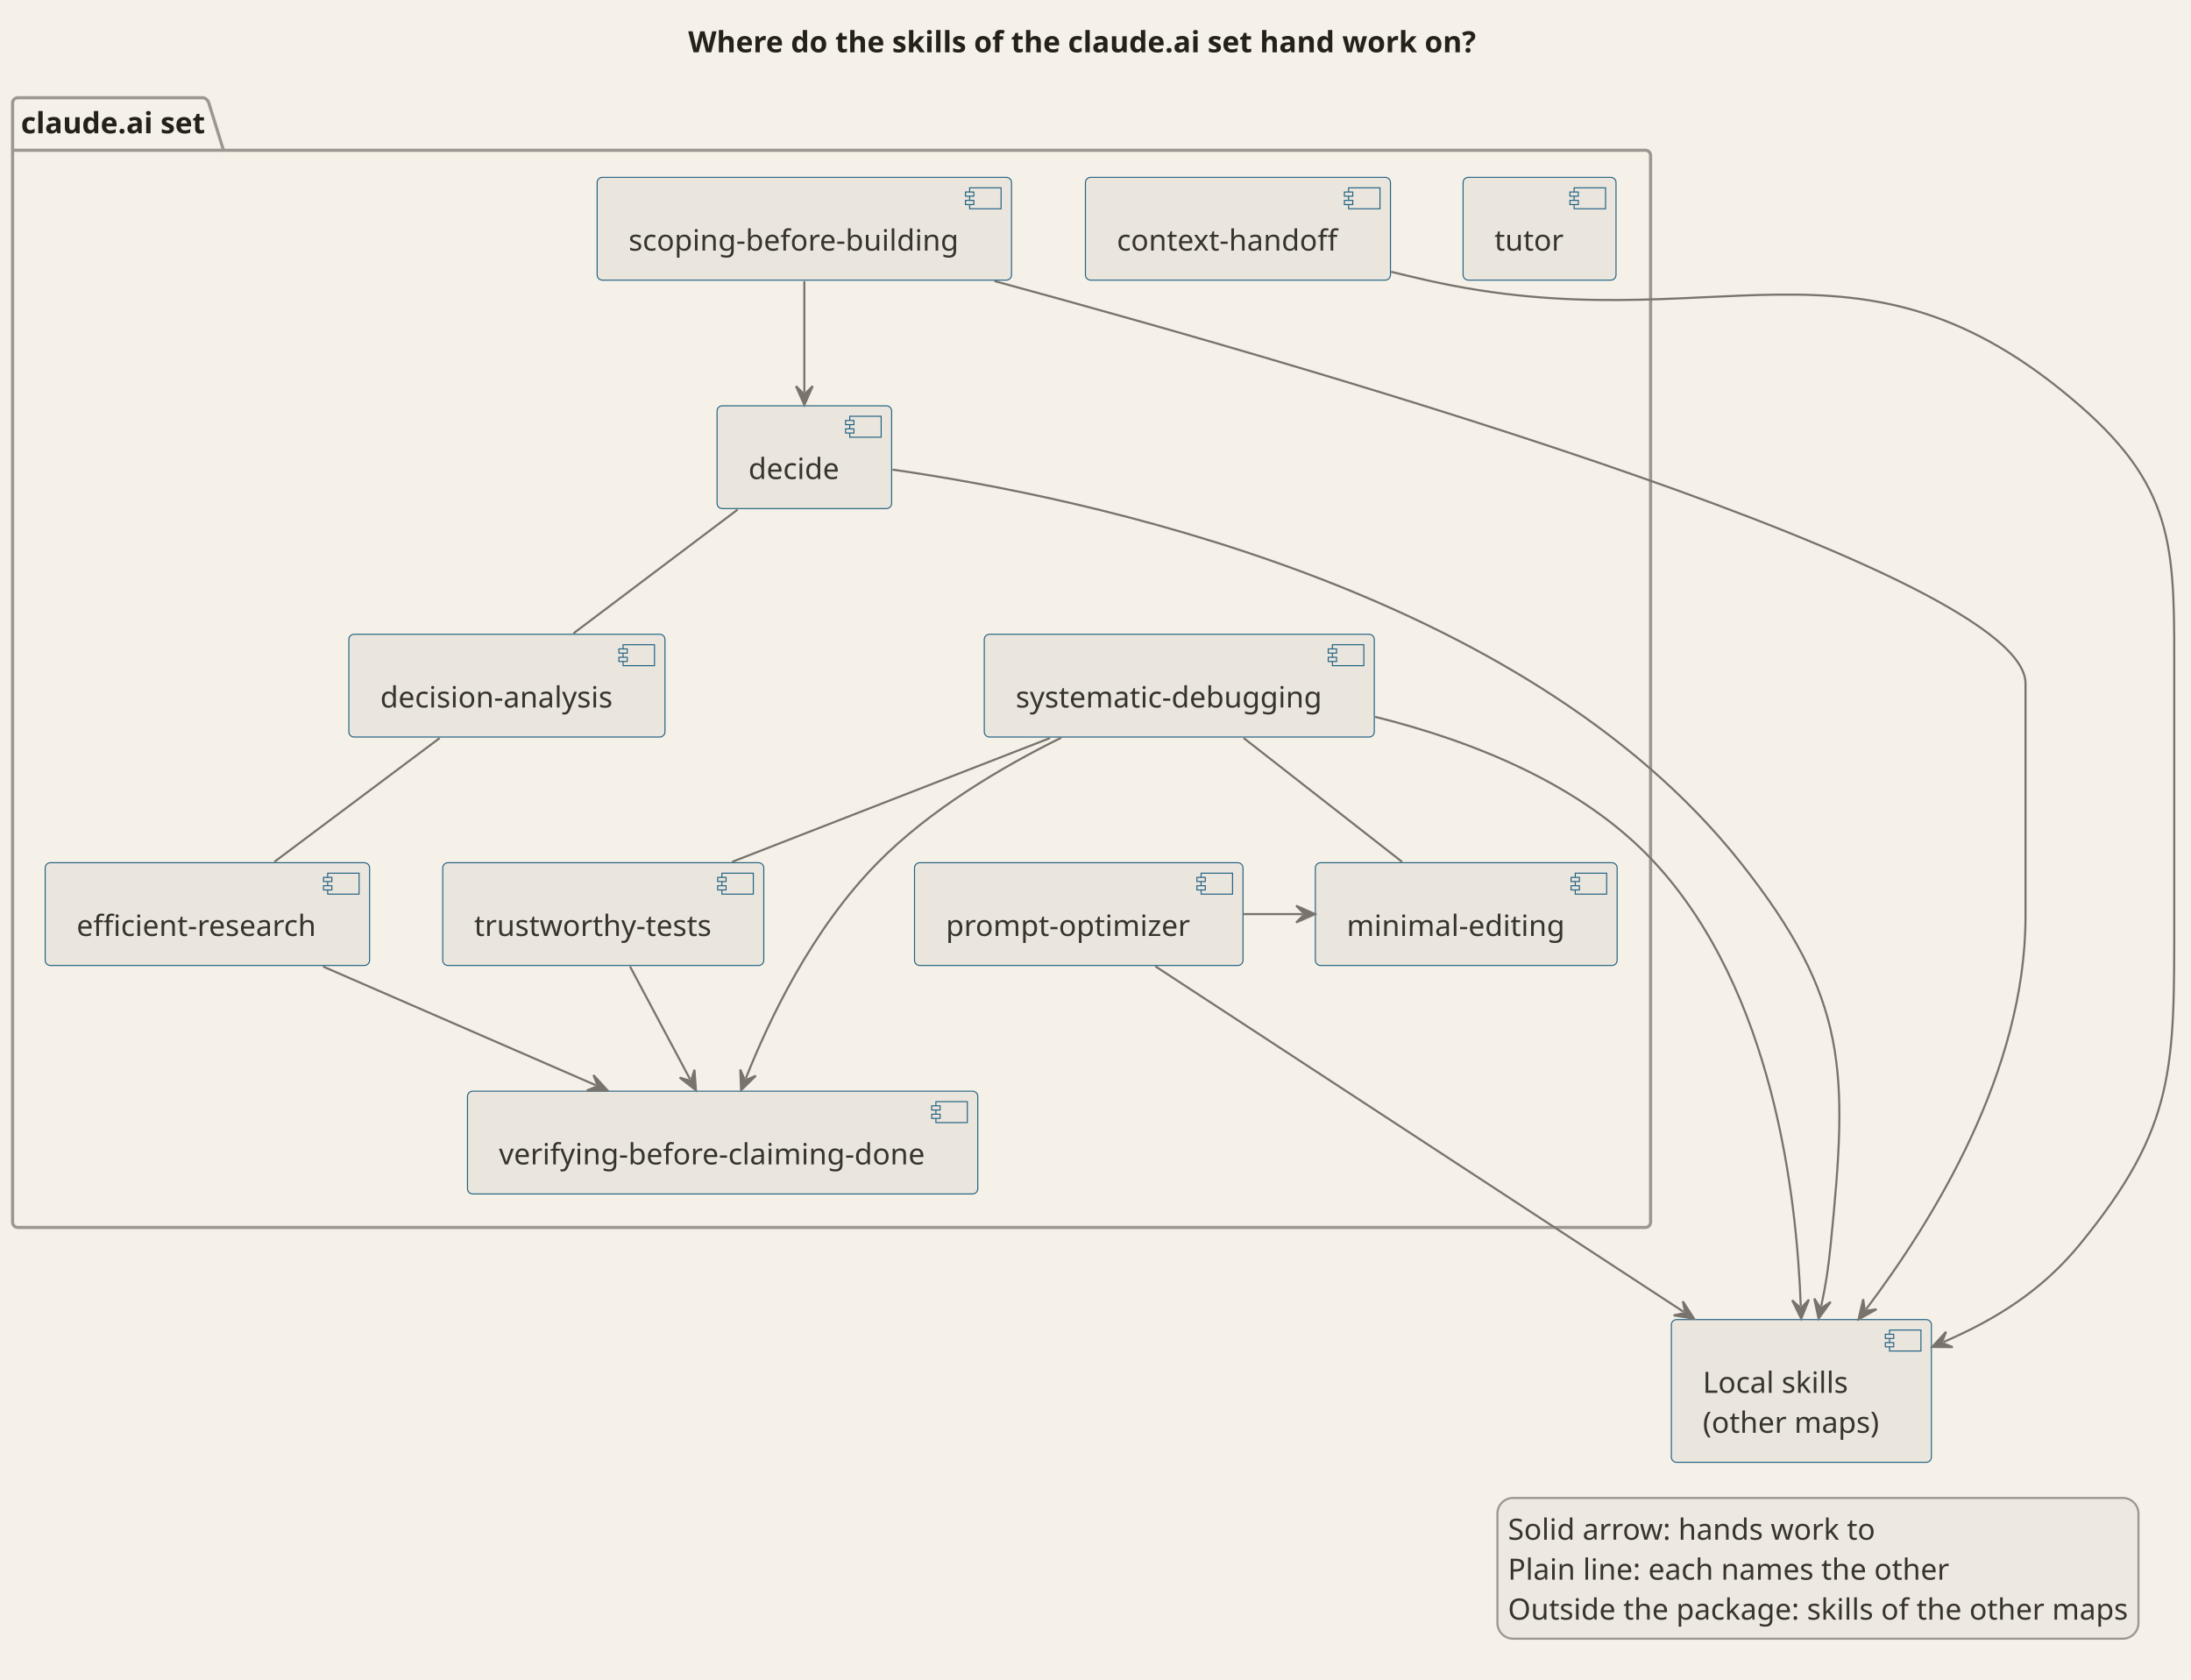
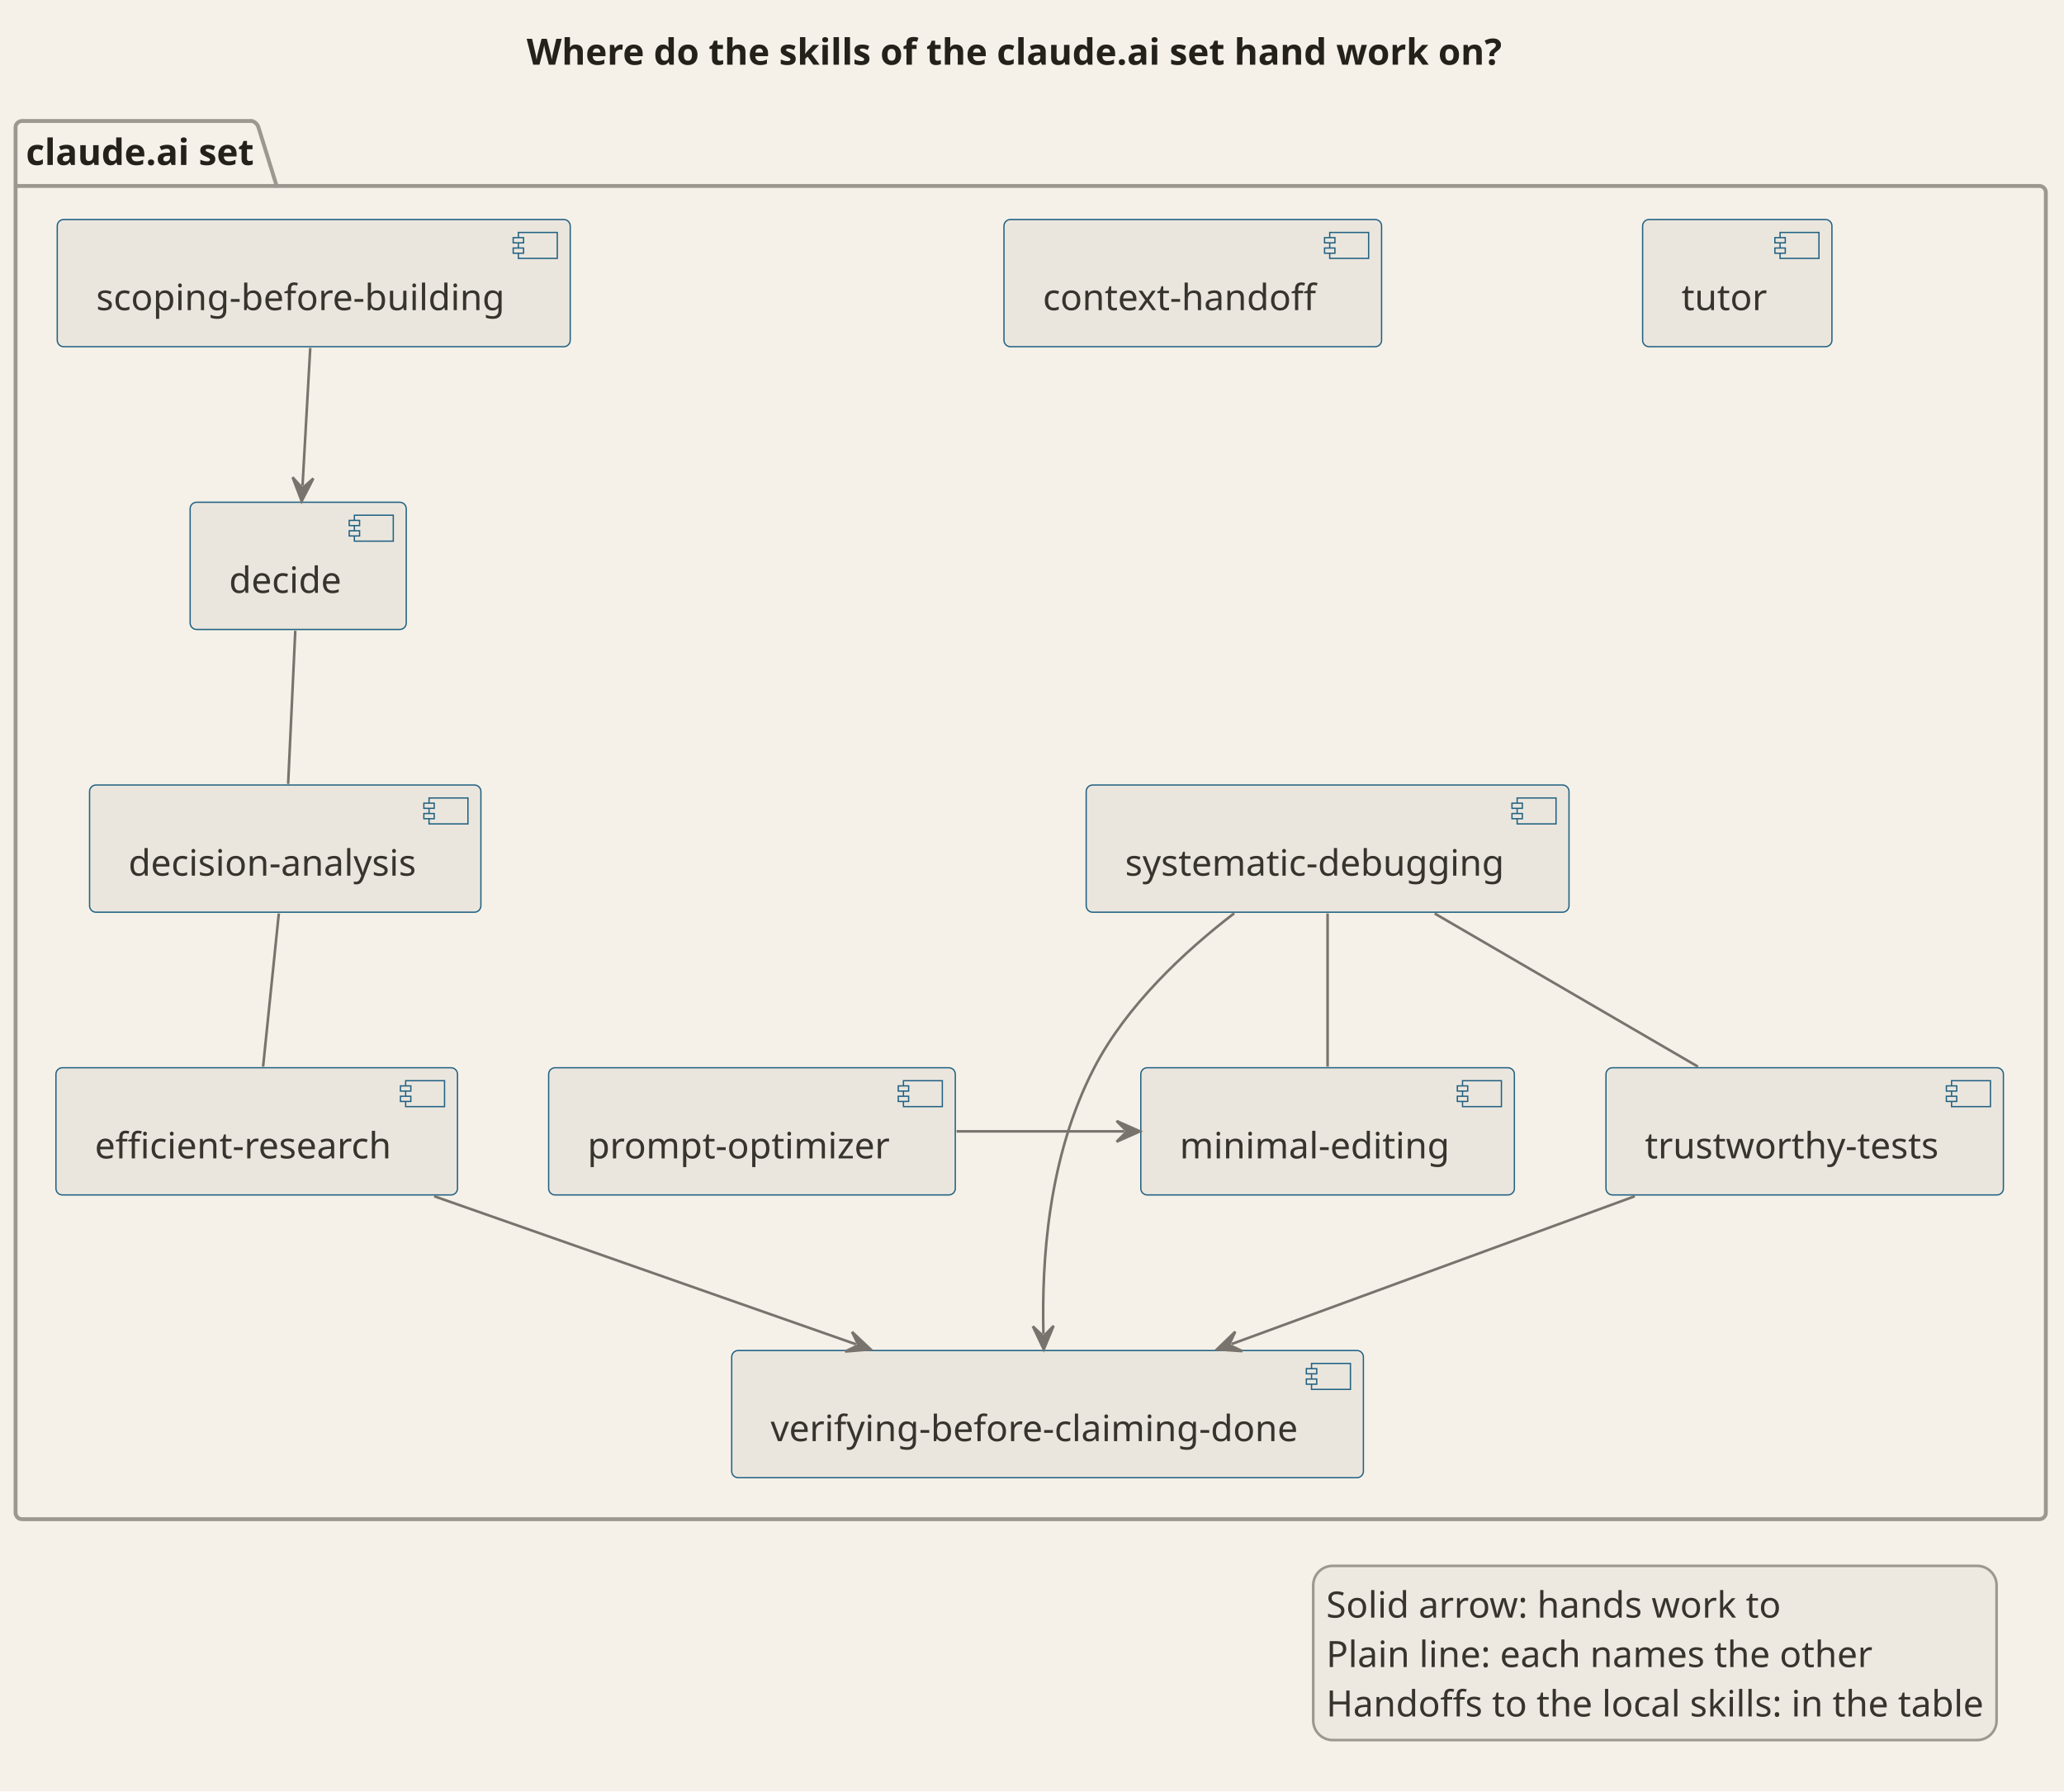
- <svg xmlns="http://www.w3.org/2000/svg" contentStyleType="text/css" data-diagram-type="DESCRIPTION" height="802px" preserveAspectRatio="none" style="width:1046px;height:802px;background:#F5F1E8;" version="1.1" viewBox="0 0 1046 802" width="1046px" zoomAndPan="magnify">
+ <svg xmlns="http://www.w3.org/2000/svg" contentStyleType="text/css" data-diagram-type="DESCRIPTION" height="691px" preserveAspectRatio="none" style="width:796px;height:691px;background:#F5F1E8;" version="1.1" viewBox="0 0 796 691" width="796px" zoomAndPan="magnify">
  <defs />
  <g>
-     <rect fill="#F5F1E8" height="802" style="stroke:none;stroke-width:1;" width="1046" x="0" y="0" />
-     <text fill="#24211B" font-family="sans-serif" font-size="14" font-weight="bold" lengthAdjust="spacing" textLength="375.8" x="328.56" y="24.966">Where do the skills of the claude.ai set hand work on?</text>
+     <rect fill="#F5F1E8" height="691" style="stroke:none;stroke-width:1;" width="796" x="0" y="0" />
+     <text fill="#24211B" font-family="sans-serif" font-size="14" font-weight="bold" lengthAdjust="spacing" textLength="375.8" x="203.1" y="24.966">Where do the skills of the claude.ai set hand work on?</text>
    <g class="cluster" data-entity="claude.ai set" data-source-line="4" data-uid="ent0002" id="cluster_claude.ai set">
-       <path d="M8.5,46.67 L97.196,46.67 A3.75,3.75 0 0 1 99.696,49.17 L106.696,71.738 L785.5,71.738 A2.5,2.5 0 0 1 788,74.238 L788,583.51 A2.5,2.5 0 0 1 785.5,586.01 L8.5,586.01 A2.5,2.5 0 0 1 6,583.51 L6,49.17 A2.5,2.5 0 0 1 8.5,46.67" fill="#F5F1E8" style="stroke:#9C9890;stroke-width:1.5;" />
+       <path d="M8.5,46.67 L97.196,46.67 A3.75,3.75 0 0 1 99.696,49.17 L106.696,71.738 L786.5,71.738 A2.5,2.5 0 0 1 789,74.238 L789,583.51 A2.5,2.5 0 0 1 786.5,586.01 L8.5,586.01 A2.5,2.5 0 0 1 6,583.51 L6,49.17 A2.5,2.5 0 0 1 8.5,46.67" fill="#F5F1E8" style="stroke:#9C9890;stroke-width:1.5;" />
      <line style="stroke:#9C9890;stroke-width:1.5;" x1="6" x2="106.696" y1="71.738" y2="71.738" />
      <text fill="#24211B" font-family="sans-serif" font-size="14" font-weight="bold" lengthAdjust="spacing" textLength="87.696" x="10" y="63.636">claude.ai set</text>
    </g>
    <g class="entity" data-entity="scoping" data-source-line="5" data-uid="ent0003" id="entity_scoping">
-       <rect fill="#EAE6DD" height="49.068" rx="2.5" ry="2.5" style="stroke:#216183;stroke-width:0.5;" width="197.835" x="285.08" y="84.67" />
-       <rect fill="#EAE6DD" height="10" style="stroke:#216183;stroke-width:0.5;" width="15" x="462.915" y="89.67" />
-       <rect fill="#EAE6DD" height="2" style="stroke:#216183;stroke-width:0.5;" width="4" x="460.915" y="91.67" />
-       <rect fill="#EAE6DD" height="2" style="stroke:#216183;stroke-width:0.5;" width="4" x="460.915" y="95.67" />
-       <text fill="#37342D" font-family="sans-serif" font-size="14" lengthAdjust="spacing" textLength="157.835" x="300.08" y="119.636">scoping-before-building</text>
+       <rect fill="#EAE6DD" height="49.068" rx="2.5" ry="2.5" style="stroke:#216183;stroke-width:0.5;" width="197.835" x="22.08" y="84.67" />
+       <rect fill="#EAE6DD" height="10" style="stroke:#216183;stroke-width:0.5;" width="15" x="199.915" y="89.67" />
+       <rect fill="#EAE6DD" height="2" style="stroke:#216183;stroke-width:0.5;" width="4" x="197.915" y="91.67" />
+       <rect fill="#EAE6DD" height="2" style="stroke:#216183;stroke-width:0.5;" width="4" x="197.915" y="95.67" />
+       <text fill="#37342D" font-family="sans-serif" font-size="14" lengthAdjust="spacing" textLength="157.835" x="37.08" y="119.636">scoping-before-building</text>
    </g>
    <g class="entity" data-entity="decide" data-source-line="6" data-uid="ent0004" id="entity_decide">
-       <rect fill="#EAE6DD" height="49.068" rx="2.5" ry="2.5" style="stroke:#216183;stroke-width:0.5;" width="83.344" x="342.33" y="193.74" />
-       <rect fill="#EAE6DD" height="10" style="stroke:#216183;stroke-width:0.5;" width="15" x="405.674" y="198.74" />
-       <rect fill="#EAE6DD" height="2" style="stroke:#216183;stroke-width:0.5;" width="4" x="403.674" y="200.74" />
-       <rect fill="#EAE6DD" height="2" style="stroke:#216183;stroke-width:0.5;" width="4" x="403.674" y="204.74" />
-       <text fill="#37342D" font-family="sans-serif" font-size="14" lengthAdjust="spacing" textLength="43.344" x="357.33" y="228.706">decide</text>
+       <rect fill="#EAE6DD" height="49.068" rx="2.5" ry="2.5" style="stroke:#216183;stroke-width:0.5;" width="83.344" x="73.33" y="193.74" />
+       <rect fill="#EAE6DD" height="10" style="stroke:#216183;stroke-width:0.5;" width="15" x="136.674" y="198.74" />
+       <rect fill="#EAE6DD" height="2" style="stroke:#216183;stroke-width:0.5;" width="4" x="134.674" y="200.74" />
+       <rect fill="#EAE6DD" height="2" style="stroke:#216183;stroke-width:0.5;" width="4" x="134.674" y="204.74" />
+       <text fill="#37342D" font-family="sans-serif" font-size="14" lengthAdjust="spacing" textLength="43.344" x="88.33" y="228.706">decide</text>
    </g>
    <g class="entity" data-entity="analysis" data-source-line="7" data-uid="ent0005" id="entity_analysis">
-       <rect fill="#EAE6DD" height="49.068" rx="2.5" ry="2.5" style="stroke:#216183;stroke-width:0.5;" width="150.922" x="166.54" y="302.81" />
-       <rect fill="#EAE6DD" height="10" style="stroke:#216183;stroke-width:0.5;" width="15" x="297.462" y="307.81" />
-       <rect fill="#EAE6DD" height="2" style="stroke:#216183;stroke-width:0.5;" width="4" x="295.462" y="309.81" />
-       <rect fill="#EAE6DD" height="2" style="stroke:#216183;stroke-width:0.5;" width="4" x="295.462" y="313.81" />
-       <text fill="#37342D" font-family="sans-serif" font-size="14" lengthAdjust="spacing" textLength="110.922" x="181.54" y="337.776">decision-analysis</text>
+       <rect fill="#EAE6DD" height="49.068" rx="2.5" ry="2.5" style="stroke:#216183;stroke-width:0.5;" width="150.922" x="34.54" y="302.81" />
+       <rect fill="#EAE6DD" height="10" style="stroke:#216183;stroke-width:0.5;" width="15" x="165.462" y="307.81" />
+       <rect fill="#EAE6DD" height="2" style="stroke:#216183;stroke-width:0.5;" width="4" x="163.462" y="309.81" />
+       <rect fill="#EAE6DD" height="2" style="stroke:#216183;stroke-width:0.5;" width="4" x="163.462" y="313.81" />
+       <text fill="#37342D" font-family="sans-serif" font-size="14" lengthAdjust="spacing" textLength="110.922" x="49.54" y="337.776">decision-analysis</text>
    </g>
    <g class="entity" data-entity="research" data-source-line="8" data-uid="ent0006" id="entity_research">
-       <rect fill="#EAE6DD" height="49.068" rx="2.5" ry="2.5" style="stroke:#216183;stroke-width:0.5;" width="154.869" x="21.57" y="411.88" />
-       <rect fill="#EAE6DD" height="10" style="stroke:#216183;stroke-width:0.5;" width="15" x="156.44" y="416.88" />
-       <rect fill="#EAE6DD" height="2" style="stroke:#216183;stroke-width:0.5;" width="4" x="154.44" y="418.88" />
-       <rect fill="#EAE6DD" height="2" style="stroke:#216183;stroke-width:0.5;" width="4" x="154.44" y="422.88" />
-       <text fill="#37342D" font-family="sans-serif" font-size="14" lengthAdjust="spacing" textLength="114.87" x="36.57" y="446.846">efficient-research</text>
+       <rect fill="#EAE6DD" height="49.068" rx="2.5" ry="2.5" style="stroke:#216183;stroke-width:0.5;" width="154.869" x="21.57" y="411.87" />
+       <rect fill="#EAE6DD" height="10" style="stroke:#216183;stroke-width:0.5;" width="15" x="156.44" y="416.87" />
+       <rect fill="#EAE6DD" height="2" style="stroke:#216183;stroke-width:0.5;" width="4" x="154.44" y="418.87" />
+       <rect fill="#EAE6DD" height="2" style="stroke:#216183;stroke-width:0.5;" width="4" x="154.44" y="422.87" />
+       <text fill="#37342D" font-family="sans-serif" font-size="14" lengthAdjust="spacing" textLength="114.87" x="36.57" y="446.836">efficient-research</text>
    </g>
    <g class="entity" data-entity="prompt" data-source-line="9" data-uid="ent0007" id="entity_prompt">
-       <rect fill="#EAE6DD" height="49.068" rx="2.5" ry="2.5" style="stroke:#216183;stroke-width:0.5;" width="156.83" x="436.59" y="411.88" />
-       <rect fill="#EAE6DD" height="10" style="stroke:#216183;stroke-width:0.5;" width="15" x="573.42" y="416.88" />
-       <rect fill="#EAE6DD" height="2" style="stroke:#216183;stroke-width:0.5;" width="4" x="571.42" y="418.88" />
-       <rect fill="#EAE6DD" height="2" style="stroke:#216183;stroke-width:0.5;" width="4" x="571.42" y="422.88" />
-       <text fill="#37342D" font-family="sans-serif" font-size="14" lengthAdjust="spacing" textLength="116.83" x="451.59" y="446.846">prompt-optimizer</text>
+       <rect fill="#EAE6DD" height="49.068" rx="2.5" ry="2.5" style="stroke:#216183;stroke-width:0.5;" width="156.83" x="211.59" y="411.87" />
+       <rect fill="#EAE6DD" height="10" style="stroke:#216183;stroke-width:0.5;" width="15" x="348.42" y="416.87" />
+       <rect fill="#EAE6DD" height="2" style="stroke:#216183;stroke-width:0.5;" width="4" x="346.42" y="418.87" />
+       <rect fill="#EAE6DD" height="2" style="stroke:#216183;stroke-width:0.5;" width="4" x="346.42" y="422.87" />
+       <text fill="#37342D" font-family="sans-serif" font-size="14" lengthAdjust="spacing" textLength="116.83" x="226.59" y="446.836">prompt-optimizer</text>
    </g>
    <g class="entity" data-entity="editing" data-source-line="10" data-uid="ent0008" id="entity_editing">
-       <rect fill="#EAE6DD" height="49.068" rx="2.5" ry="2.5" style="stroke:#216183;stroke-width:0.5;" width="144.076" x="627.96" y="411.88" />
-       <rect fill="#EAE6DD" height="10" style="stroke:#216183;stroke-width:0.5;" width="15" x="752.036" y="416.88" />
-       <rect fill="#EAE6DD" height="2" style="stroke:#216183;stroke-width:0.5;" width="4" x="750.036" y="418.88" />
-       <rect fill="#EAE6DD" height="2" style="stroke:#216183;stroke-width:0.5;" width="4" x="750.036" y="422.88" />
-       <text fill="#37342D" font-family="sans-serif" font-size="14" lengthAdjust="spacing" textLength="104.076" x="642.96" y="446.846">minimal-editing</text>
+       <rect fill="#EAE6DD" height="49.068" rx="2.5" ry="2.5" style="stroke:#216183;stroke-width:0.5;" width="144.076" x="439.96" y="411.87" />
+       <rect fill="#EAE6DD" height="10" style="stroke:#216183;stroke-width:0.5;" width="15" x="564.036" y="416.87" />
+       <rect fill="#EAE6DD" height="2" style="stroke:#216183;stroke-width:0.5;" width="4" x="562.036" y="418.87" />
+       <rect fill="#EAE6DD" height="2" style="stroke:#216183;stroke-width:0.5;" width="4" x="562.036" y="422.87" />
+       <text fill="#37342D" font-family="sans-serif" font-size="14" lengthAdjust="spacing" textLength="104.076" x="454.96" y="446.836">minimal-editing</text>
    </g>
    <g class="entity" data-entity="debug" data-source-line="11" data-uid="ent0009" id="entity_debug">
-       <rect fill="#EAE6DD" height="49.068" rx="2.5" ry="2.5" style="stroke:#216183;stroke-width:0.5;" width="186.201" x="469.9" y="302.81" />
-       <rect fill="#EAE6DD" height="10" style="stroke:#216183;stroke-width:0.5;" width="15" x="636.101" y="307.81" />
-       <rect fill="#EAE6DD" height="2" style="stroke:#216183;stroke-width:0.5;" width="4" x="634.101" y="309.81" />
-       <rect fill="#EAE6DD" height="2" style="stroke:#216183;stroke-width:0.5;" width="4" x="634.101" y="313.81" />
-       <text fill="#37342D" font-family="sans-serif" font-size="14" lengthAdjust="spacing" textLength="146.201" x="484.9" y="337.776">systematic-debugging</text>
+       <rect fill="#EAE6DD" height="49.068" rx="2.5" ry="2.5" style="stroke:#216183;stroke-width:0.5;" width="186.201" x="418.9" y="302.81" />
+       <rect fill="#EAE6DD" height="10" style="stroke:#216183;stroke-width:0.5;" width="15" x="585.101" y="307.81" />
+       <rect fill="#EAE6DD" height="2" style="stroke:#216183;stroke-width:0.5;" width="4" x="583.101" y="309.81" />
+       <rect fill="#EAE6DD" height="2" style="stroke:#216183;stroke-width:0.5;" width="4" x="583.101" y="313.81" />
+       <text fill="#37342D" font-family="sans-serif" font-size="14" lengthAdjust="spacing" textLength="146.201" x="433.9" y="337.776">systematic-debugging</text>
    </g>
    <g class="entity" data-entity="tests" data-source-line="12" data-uid="ent0010" id="entity_tests">
-       <rect fill="#EAE6DD" height="49.068" rx="2.5" ry="2.5" style="stroke:#216183;stroke-width:0.5;" width="153.274" x="211.36" y="411.88" />
-       <rect fill="#EAE6DD" height="10" style="stroke:#216183;stroke-width:0.5;" width="15" x="344.634" y="416.88" />
-       <rect fill="#EAE6DD" height="2" style="stroke:#216183;stroke-width:0.5;" width="4" x="342.634" y="418.88" />
-       <rect fill="#EAE6DD" height="2" style="stroke:#216183;stroke-width:0.5;" width="4" x="342.634" y="422.88" />
-       <text fill="#37342D" font-family="sans-serif" font-size="14" lengthAdjust="spacing" textLength="113.274" x="226.36" y="446.846">trustworthy-tests</text>
+       <rect fill="#EAE6DD" height="49.068" rx="2.5" ry="2.5" style="stroke:#216183;stroke-width:0.5;" width="153.274" x="619.36" y="411.87" />
+       <rect fill="#EAE6DD" height="10" style="stroke:#216183;stroke-width:0.5;" width="15" x="752.634" y="416.87" />
+       <rect fill="#EAE6DD" height="2" style="stroke:#216183;stroke-width:0.5;" width="4" x="750.634" y="418.87" />
+       <rect fill="#EAE6DD" height="2" style="stroke:#216183;stroke-width:0.5;" width="4" x="750.634" y="422.87" />
+       <text fill="#37342D" font-family="sans-serif" font-size="14" lengthAdjust="spacing" textLength="113.274" x="634.36" y="446.836">trustworthy-tests</text>
    </g>
    <g class="entity" data-entity="verify" data-source-line="13" data-uid="ent0011" id="entity_verify">
-       <rect fill="#EAE6DD" height="49.068" rx="2.5" ry="2.5" style="stroke:#216183;stroke-width:0.5;" width="243.615" x="223.19" y="520.95" />
-       <rect fill="#EAE6DD" height="10" style="stroke:#216183;stroke-width:0.5;" width="15" x="446.805" y="525.95" />
-       <rect fill="#EAE6DD" height="2" style="stroke:#216183;stroke-width:0.5;" width="4" x="444.805" y="527.95" />
-       <rect fill="#EAE6DD" height="2" style="stroke:#216183;stroke-width:0.5;" width="4" x="444.805" y="531.95" />
-       <text fill="#37342D" font-family="sans-serif" font-size="14" lengthAdjust="spacing" textLength="203.615" x="238.19" y="555.916">verifying-before-claiming-done</text>
+       <rect fill="#EAE6DD" height="49.068" rx="2.5" ry="2.5" style="stroke:#216183;stroke-width:0.5;" width="243.615" x="282.19" y="520.94" />
+       <rect fill="#EAE6DD" height="10" style="stroke:#216183;stroke-width:0.5;" width="15" x="505.805" y="525.94" />
+       <rect fill="#EAE6DD" height="2" style="stroke:#216183;stroke-width:0.5;" width="4" x="503.805" y="527.94" />
+       <rect fill="#EAE6DD" height="2" style="stroke:#216183;stroke-width:0.5;" width="4" x="503.805" y="531.94" />
+       <text fill="#37342D" font-family="sans-serif" font-size="14" lengthAdjust="spacing" textLength="203.615" x="297.19" y="555.906">verifying-before-claiming-done</text>
    </g>
    <g class="entity" data-entity="handoff" data-source-line="14" data-uid="ent0012" id="entity_handoff">
-       <rect fill="#EAE6DD" height="49.068" rx="2.5" ry="2.5" style="stroke:#216183;stroke-width:0.5;" width="145.63" x="518.19" y="84.67" />
-       <rect fill="#EAE6DD" height="10" style="stroke:#216183;stroke-width:0.5;" width="15" x="643.82" y="89.67" />
-       <rect fill="#EAE6DD" height="2" style="stroke:#216183;stroke-width:0.5;" width="4" x="641.82" y="91.67" />
-       <rect fill="#EAE6DD" height="2" style="stroke:#216183;stroke-width:0.5;" width="4" x="641.82" y="95.67" />
-       <text fill="#37342D" font-family="sans-serif" font-size="14" lengthAdjust="spacing" textLength="105.63" x="533.19" y="119.636">context-handoff</text>
+       <rect fill="#EAE6DD" height="49.068" rx="2.5" ry="2.5" style="stroke:#216183;stroke-width:0.5;" width="145.63" x="387.19" y="84.67" />
+       <rect fill="#EAE6DD" height="10" style="stroke:#216183;stroke-width:0.5;" width="15" x="512.82" y="89.67" />
+       <rect fill="#EAE6DD" height="2" style="stroke:#216183;stroke-width:0.5;" width="4" x="510.82" y="91.67" />
+       <rect fill="#EAE6DD" height="2" style="stroke:#216183;stroke-width:0.5;" width="4" x="510.82" y="95.67" />
+       <text fill="#37342D" font-family="sans-serif" font-size="14" lengthAdjust="spacing" textLength="105.63" x="402.19" y="119.636">context-handoff</text>
    </g>
    <g class="entity" data-entity="tutor" data-source-line="15" data-uid="ent0013" id="entity_tutor">
-       <rect fill="#EAE6DD" height="49.068" rx="2.5" ry="2.5" style="stroke:#216183;stroke-width:0.5;" width="73.012" x="698.49" y="84.67" />
-       <rect fill="#EAE6DD" height="10" style="stroke:#216183;stroke-width:0.5;" width="15" x="751.502" y="89.67" />
-       <rect fill="#EAE6DD" height="2" style="stroke:#216183;stroke-width:0.5;" width="4" x="749.502" y="91.67" />
-       <rect fill="#EAE6DD" height="2" style="stroke:#216183;stroke-width:0.5;" width="4" x="749.502" y="95.67" />
-       <text fill="#37342D" font-family="sans-serif" font-size="14" lengthAdjust="spacing" textLength="33.012" x="713.49" y="119.636">tutor</text>
+       <rect fill="#EAE6DD" height="49.068" rx="2.5" ry="2.5" style="stroke:#216183;stroke-width:0.5;" width="73.012" x="633.49" y="84.67" />
+       <rect fill="#EAE6DD" height="10" style="stroke:#216183;stroke-width:0.5;" width="15" x="686.502" y="89.67" />
+       <rect fill="#EAE6DD" height="2" style="stroke:#216183;stroke-width:0.5;" width="4" x="684.502" y="91.67" />
+       <rect fill="#EAE6DD" height="2" style="stroke:#216183;stroke-width:0.5;" width="4" x="684.502" y="95.67" />
+       <text fill="#37342D" font-family="sans-serif" font-size="14" lengthAdjust="spacing" textLength="33.012" x="648.49" y="119.636">tutor</text>
    </g>
-     <g class="entity" data-entity="local" data-source-line="18" data-uid="ent0014" id="entity_local">
-       <rect fill="#EAE6DD" height="68.136" rx="2.5" ry="2.5" style="stroke:#216183;stroke-width:0.5;" width="124.154" x="797.92" y="630.01" />
-       <rect fill="#EAE6DD" height="10" style="stroke:#216183;stroke-width:0.5;" width="15" x="902.074" y="635.01" />
-       <rect fill="#EAE6DD" height="2" style="stroke:#216183;stroke-width:0.5;" width="4" x="900.074" y="637.01" />
-       <rect fill="#EAE6DD" height="2" style="stroke:#216183;stroke-width:0.5;" width="4" x="900.074" y="641.01" />
-       <text fill="#37342D" font-family="sans-serif" font-size="14" lengthAdjust="spacing" textLength="69.356" x="812.92" y="664.976">Local skills</text>
-       <text fill="#37342D" font-family="sans-serif" font-size="14" lengthAdjust="spacing" textLength="84.154" x="812.92" y="684.044">(other maps)</text>
+     <g class="link" data-entity-1="scoping" data-entity-2="decide" data-source-line="19" data-uid="lnk14" id="link_scoping_decide">
+       <path d="M119.65,134.23 C118.67,151.87 117.667,169.719 116.677,187.329" fill="none" id="scoping-to-decide" style="stroke:#78746D;stroke-width:1;" />
+       <polygon fill="#78746D" points="116.34,193.32,120.839,184.559,116.621,188.328,112.852,184.11,116.34,193.32" style="stroke:#78746D;stroke-width:1;" />
    </g>
-     <g class="link" data-entity-1="scoping" data-entity-2="decide" data-source-line="20" data-uid="lnk15" id="link_scoping_decide">
-       <path d="M384,134.24 C384,151.87 384,169.71 384,187.33" fill="none" id="scoping-to-decide" style="stroke:#78746D;stroke-width:1;" />
-       <polygon fill="#78746D" points="384,193.33,388,184.33,384,188.33,380,184.33,384,193.33" style="stroke:#78746D;stroke-width:1;" />
+     <g class="link" data-entity-1="decide" data-entity-2="analysis" data-source-line="20" data-uid="lnk15" id="link_decide_analysis">
+       <path d="M113.88,243.3 C113.05,260.93 111.94,284.78 111.12,302.39" fill="none" id="decide-analysis" style="stroke:#78746D;stroke-width:1;" />
    </g>
-     <g class="link" data-entity-1="decide" data-entity-2="analysis" data-source-line="21" data-uid="lnk16" id="link_decide_analysis">
-       <path d="M352.13,243.3 C328.75,260.94 297.12,284.78 273.76,302.4" fill="none" id="decide-analysis" style="stroke:#78746D;stroke-width:1;" />
+     <g class="link" data-entity-1="analysis" data-entity-2="research" data-source-line="21" data-uid="lnk16" id="link_analysis_research">
+       <path d="M107.53,352.37 C105.72,370 103.27,393.85 101.46,411.46" fill="none" id="analysis-research" style="stroke:#78746D;stroke-width:1;" />
    </g>
-     <g class="link" data-entity-1="analysis" data-entity-2="research" data-source-line="22" data-uid="lnk17" id="link_analysis_research">
-       <path d="M209.91,352.37 C186.36,370.01 154.51,393.85 130.98,411.46" fill="none" id="analysis-research" style="stroke:#78746D;stroke-width:1;" />
+     <g class="link" data-entity-1="research" data-entity-2="verify" data-source-line="22" data-uid="lnk17" id="link_research_verify">
+       <path d="M167.45,461.44 C217.68,479.07 279.939,500.922 330.119,518.542" fill="none" id="research-to-verify" style="stroke:#78746D;stroke-width:1;" />
+       <polygon fill="#78746D" points="335.78,520.53,328.613,513.774,331.062,518.873,325.963,521.322,335.78,520.53" style="stroke:#78746D;stroke-width:1;" />
    </g>
-     <g class="link" data-entity-1="research" data-entity-2="verify" data-source-line="23" data-uid="lnk18" id="link_research_verify">
-       <path d="M154.21,461.44 C194.72,479.07 244.008,500.526 284.478,518.136" fill="none" id="research-to-verify" style="stroke:#78746D;stroke-width:1;" />
-       <polygon fill="#78746D" points="289.98,520.53,283.323,513.271,285.395,518.535,280.131,520.607,289.98,520.53" style="stroke:#78746D;stroke-width:1;" />
+     <g class="link" data-entity-1="prompt" data-entity-2="editing" data-source-line="23" data-uid="lnk18" id="link_prompt_editing">
+       <path d="M368.91,436.41 C392.48,436.41 410.05,436.41 433.62,436.41" fill="none" id="prompt-to-editing" style="stroke:#78746D;stroke-width:1;" />
+       <polygon fill="#78746D" points="439.62,436.41,430.62,432.41,434.62,436.41,430.62,440.41,439.62,436.41" style="stroke:#78746D;stroke-width:1;" />
    </g>
-     <g class="link" data-entity-1="prompt" data-entity-2="editing" data-source-line="24" data-uid="lnk19" id="link_prompt_editing">
-       <path d="M593.77,436.41 C605.11,436.41 610.45,436.41 621.8,436.41" fill="none" id="prompt-to-editing" style="stroke:#78746D;stroke-width:1;" />
-       <polygon fill="#78746D" points="627.8,436.41,618.8,432.41,622.8,436.41,618.8,440.41,627.8,436.41" style="stroke:#78746D;stroke-width:1;" />
+     <g class="link" data-entity-1="debug" data-entity-2="editing" data-source-line="24" data-uid="lnk19" id="link_debug_editing">
+       <path d="M512,352.37 C512,370 512,393.85 512,411.46" fill="none" id="debug-editing" style="stroke:#78746D;stroke-width:1;" />
    </g>
-     <g class="link" data-entity-1="debug" data-entity-2="editing" data-source-line="25" data-uid="lnk20" id="link_debug_editing">
-       <path d="M593.75,352.37 C616.31,370.01 646.82,393.85 669.36,411.46" fill="none" id="debug-editing" style="stroke:#78746D;stroke-width:1;" />
+     <g class="link" data-entity-1="debug" data-entity-2="tests" data-source-line="25" data-uid="lnk20" id="link_debug_tests">
+       <path d="M553.29,352.37 C583.6,370 624.57,393.85 654.84,411.46" fill="none" id="debug-tests" style="stroke:#78746D;stroke-width:1;" />
    </g>
-     <g class="link" data-entity-1="debug" data-entity-2="tests" data-source-line="26" data-uid="lnk21" id="link_debug_tests">
-       <path d="M501.28,352.37 C455.99,370.01 394.75,393.85 349.51,411.46" fill="none" id="debug-tests" style="stroke:#78746D;stroke-width:1;" />
+     <g class="link" data-entity-1="debug" data-entity-2="verify" data-source-line="26" data-uid="lnk21" id="link_debug_verify">
+       <path d="M475.97,352.29 C456.72,367.1 434.47,387.84 422,411.87 C404.02,446.52 401.749,486.801 402.399,514.521" fill="none" id="debug-to-verify" style="stroke:#78746D;stroke-width:1;" />
+       <polygon fill="#78746D" points="402.54,520.52,406.328,511.429,402.423,515.521,398.33,511.616,402.54,520.52" style="stroke:#78746D;stroke-width:1;" />
    </g>
-     <g class="link" data-entity-1="debug" data-entity-2="verify" data-source-line="27" data-uid="lnk22" id="link_debug_verify">
-       <path d="M506.62,352.21 C477.87,366.42 443.83,386.64 419,411.88 C387.57,443.83 367.477,486.249 356.027,514.889" fill="none" id="debug-to-verify" style="stroke:#78746D;stroke-width:1;" />
-       <polygon fill="#78746D" points="353.8,520.46,360.855,513.588,355.656,515.817,353.427,510.618,353.8,520.46" style="stroke:#78746D;stroke-width:1;" />
+     <g class="link" data-entity-1="tests" data-entity-2="verify" data-source-line="27" data-uid="lnk22" id="link_tests_verify">
+       <path d="M630.47,461.44 C582.38,479.07 522.983,500.844 474.943,518.464" fill="none" id="tests-to-verify" style="stroke:#78746D;stroke-width:1;" />
+       <polygon fill="#78746D" points="469.31,520.53,479.137,521.186,474.004,518.808,476.382,513.675,469.31,520.53" style="stroke:#78746D;stroke-width:1;" />
    </g>
-     <g class="link" data-entity-1="tests" data-entity-2="verify" data-source-line="28" data-uid="lnk23" id="link_tests_verify">
-       <path d="M300.79,461.44 C310.18,479.07 320.049,497.624 329.429,515.234" fill="none" id="tests-to-verify" style="stroke:#78746D;stroke-width:1;" />
-       <polygon fill="#78746D" points="332.25,520.53,331.549,510.706,329.899,516.117,324.488,514.467,332.25,520.53" style="stroke:#78746D;stroke-width:1;" />
-     </g>
-     <g class="link" data-entity-1="scoping" data-entity-2="local" data-source-line="31" data-uid="lnk25" id="link_scoping_local">
-       <path d="M474.77,134.18 C638.64,178.74 967,274.5 967,326.34 C967,326.34 967,326.34 967,437.41 C967,511.77 922.59,582.988 890.89,625.068" fill="none" id="scoping-to-local" style="stroke:#78746D;stroke-width:1;" />
-       <polygon fill="#78746D" points="887.28,629.86,895.89,625.078,890.288,625.866,889.5,620.265,887.28,629.86" style="stroke:#78746D;stroke-width:1;" />
-     </g>
-     <g class="link" data-entity-1="decide" data-entity-2="local" data-source-line="32" data-uid="lnk26" id="link_decide_local">
-       <path d="M426.11,224.21 C516.02,237.11 727.02,280.53 831,411.88 C882.62,477.09 882.3,511.26 874,594.01 C872.83,605.7 871.81,612.469 869.44,623.689" fill="none" id="decide-to-local" style="stroke:#78746D;stroke-width:1;" />
-       <polygon fill="#78746D" points="868.2,629.56,873.974,621.581,869.233,624.668,866.146,619.928,868.2,629.56" style="stroke:#78746D;stroke-width:1;" />
-     </g>
-     <g class="link" data-entity-1="prompt" data-entity-2="local" data-source-line="33" data-uid="lnk27" id="link_prompt_local">
-       <path d="M551.59,461.35 C613.33,501.73 733.299,580.205 803.729,626.275" fill="none" id="prompt-to-local" style="stroke:#78746D;stroke-width:1;" />
-       <polygon fill="#78746D" points="808.75,629.56,803.408,621.286,804.566,626.823,799.029,627.981,808.75,629.56" style="stroke:#78746D;stroke-width:1;" />
-     </g>
-     <g class="link" data-entity-1="handoff" data-entity-2="local" data-source-line="34" data-uid="lnk28" id="link_handoff_local">
-       <path d="M664.09,129.75 C669.8,131.15 675.49,132.49 681,133.74 C818.71,164.95 886.54,100.97 993,193.74 C1039.92,234.63 1038,264.11 1038,326.34 C1038,326.34 1038,326.34 1038,437.41 C1038,509.83 1038.86,537.97 993,594.01 C974.79,616.26 953.024,629.781 927.914,640.681" fill="none" id="handoff-to-local" style="stroke:#78746D;stroke-width:1;" />
-       <polygon fill="#78746D" points="922.41,643.07,932.259,643.155,926.996,641.079,929.073,635.817,922.41,643.07" style="stroke:#78746D;stroke-width:1;" />
-     </g>
-     <g class="link" data-entity-1="debug" data-entity-2="local" data-source-line="35" data-uid="lnk29" id="link_debug_local">
-       <path d="M656.49,342.23 C702.52,353.65 755.41,374.37 790,411.88 C846.63,473.28 857.771,570.664 859.701,623.614" fill="none" id="debug-to-local" style="stroke:#78746D;stroke-width:1;" />
-       <polygon fill="#78746D" points="859.92,629.61,863.59,620.47,859.738,624.613,855.595,620.762,859.92,629.61" style="stroke:#78746D;stroke-width:1;" />
-     </g>
-     <rect fill="#EDE9E1" height="67.204" rx="7.5" ry="7.5" style="stroke:#9C9890;stroke-width:1;" width="306.043" x="714.877" y="715.146" />
-     <text fill="#37342D" font-family="sans-serif" font-size="14" lengthAdjust="spacing" textLength="175.923" x="719.877" y="735.112">Solid arrow: hands work to</text>
-     <text fill="#37342D" font-family="sans-serif" font-size="14" lengthAdjust="spacing" textLength="210.699" x="719.877" y="754.18">Plain line: each names the other</text>
-     <text fill="#37342D" font-family="sans-serif" font-size="14" lengthAdjust="spacing" textLength="296.043" x="719.877" y="773.247">Outside the package: skills of the other maps</text>
+     <rect fill="#EDE9E1" height="67.204" rx="7.5" ry="7.5" style="stroke:#9C9890;stroke-width:1;" width="263.539" x="506.461" y="604.01" />
+     <text fill="#37342D" font-family="sans-serif" font-size="14" lengthAdjust="spacing" textLength="175.923" x="511.461" y="623.976">Solid arrow: hands work to</text>
+     <text fill="#37342D" font-family="sans-serif" font-size="14" lengthAdjust="spacing" textLength="210.699" x="511.461" y="643.044">Plain line: each names the other</text>
+     <text fill="#37342D" font-family="sans-serif" font-size="14" lengthAdjust="spacing" textLength="253.539" x="511.461" y="662.112">Handoffs to the local skills: in the table</text>
  </g>
</svg>
